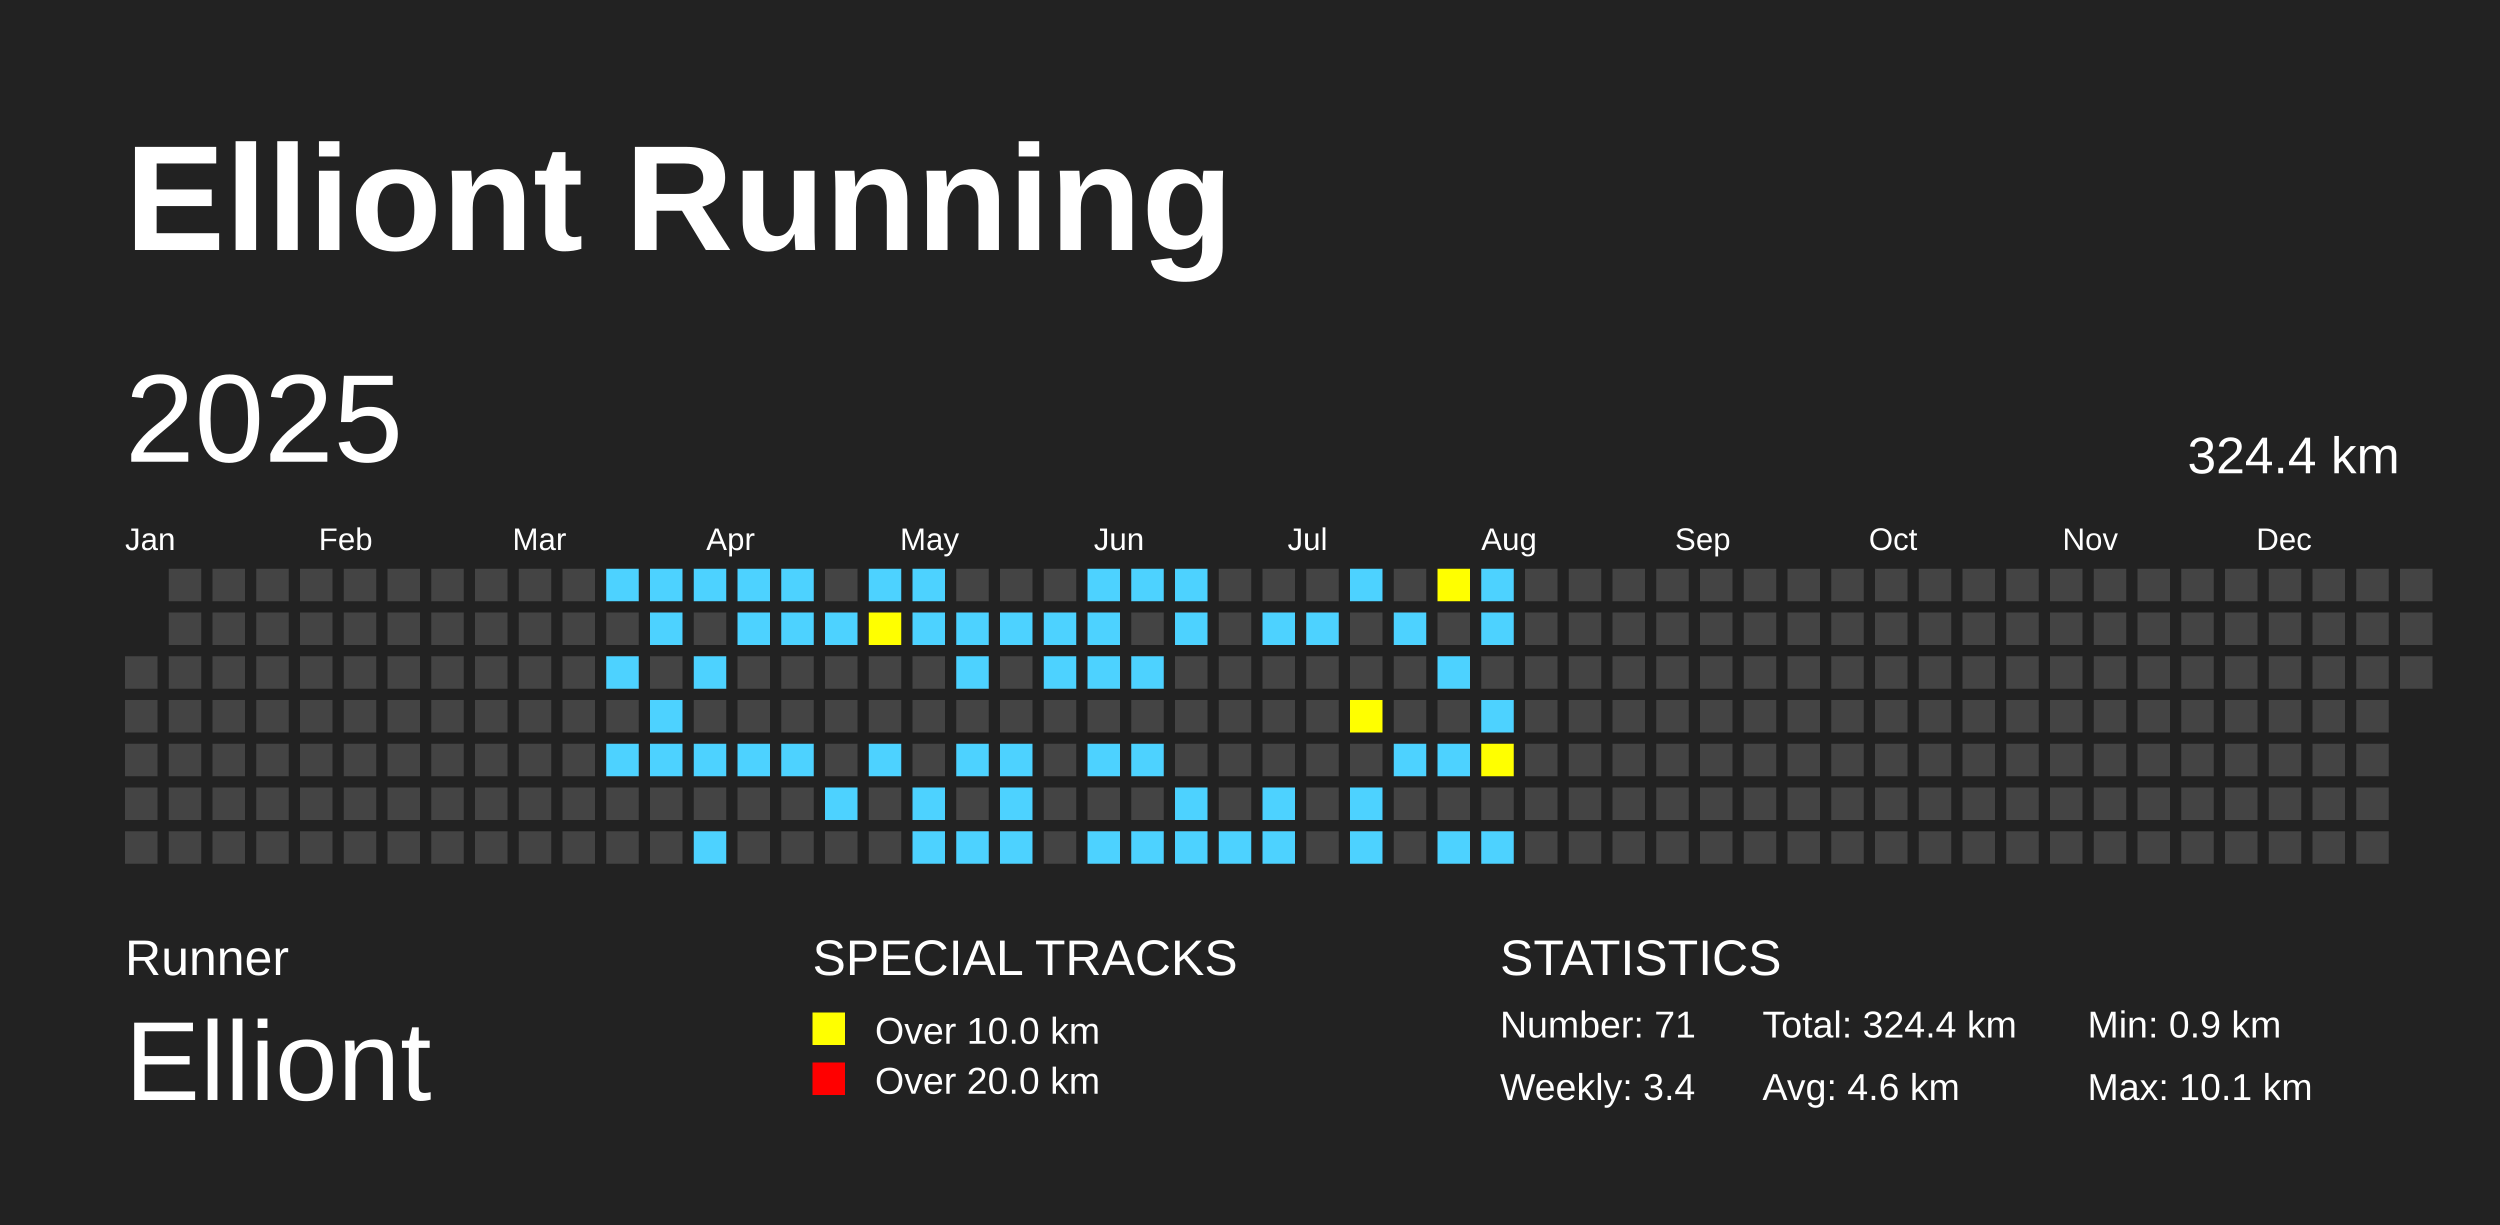
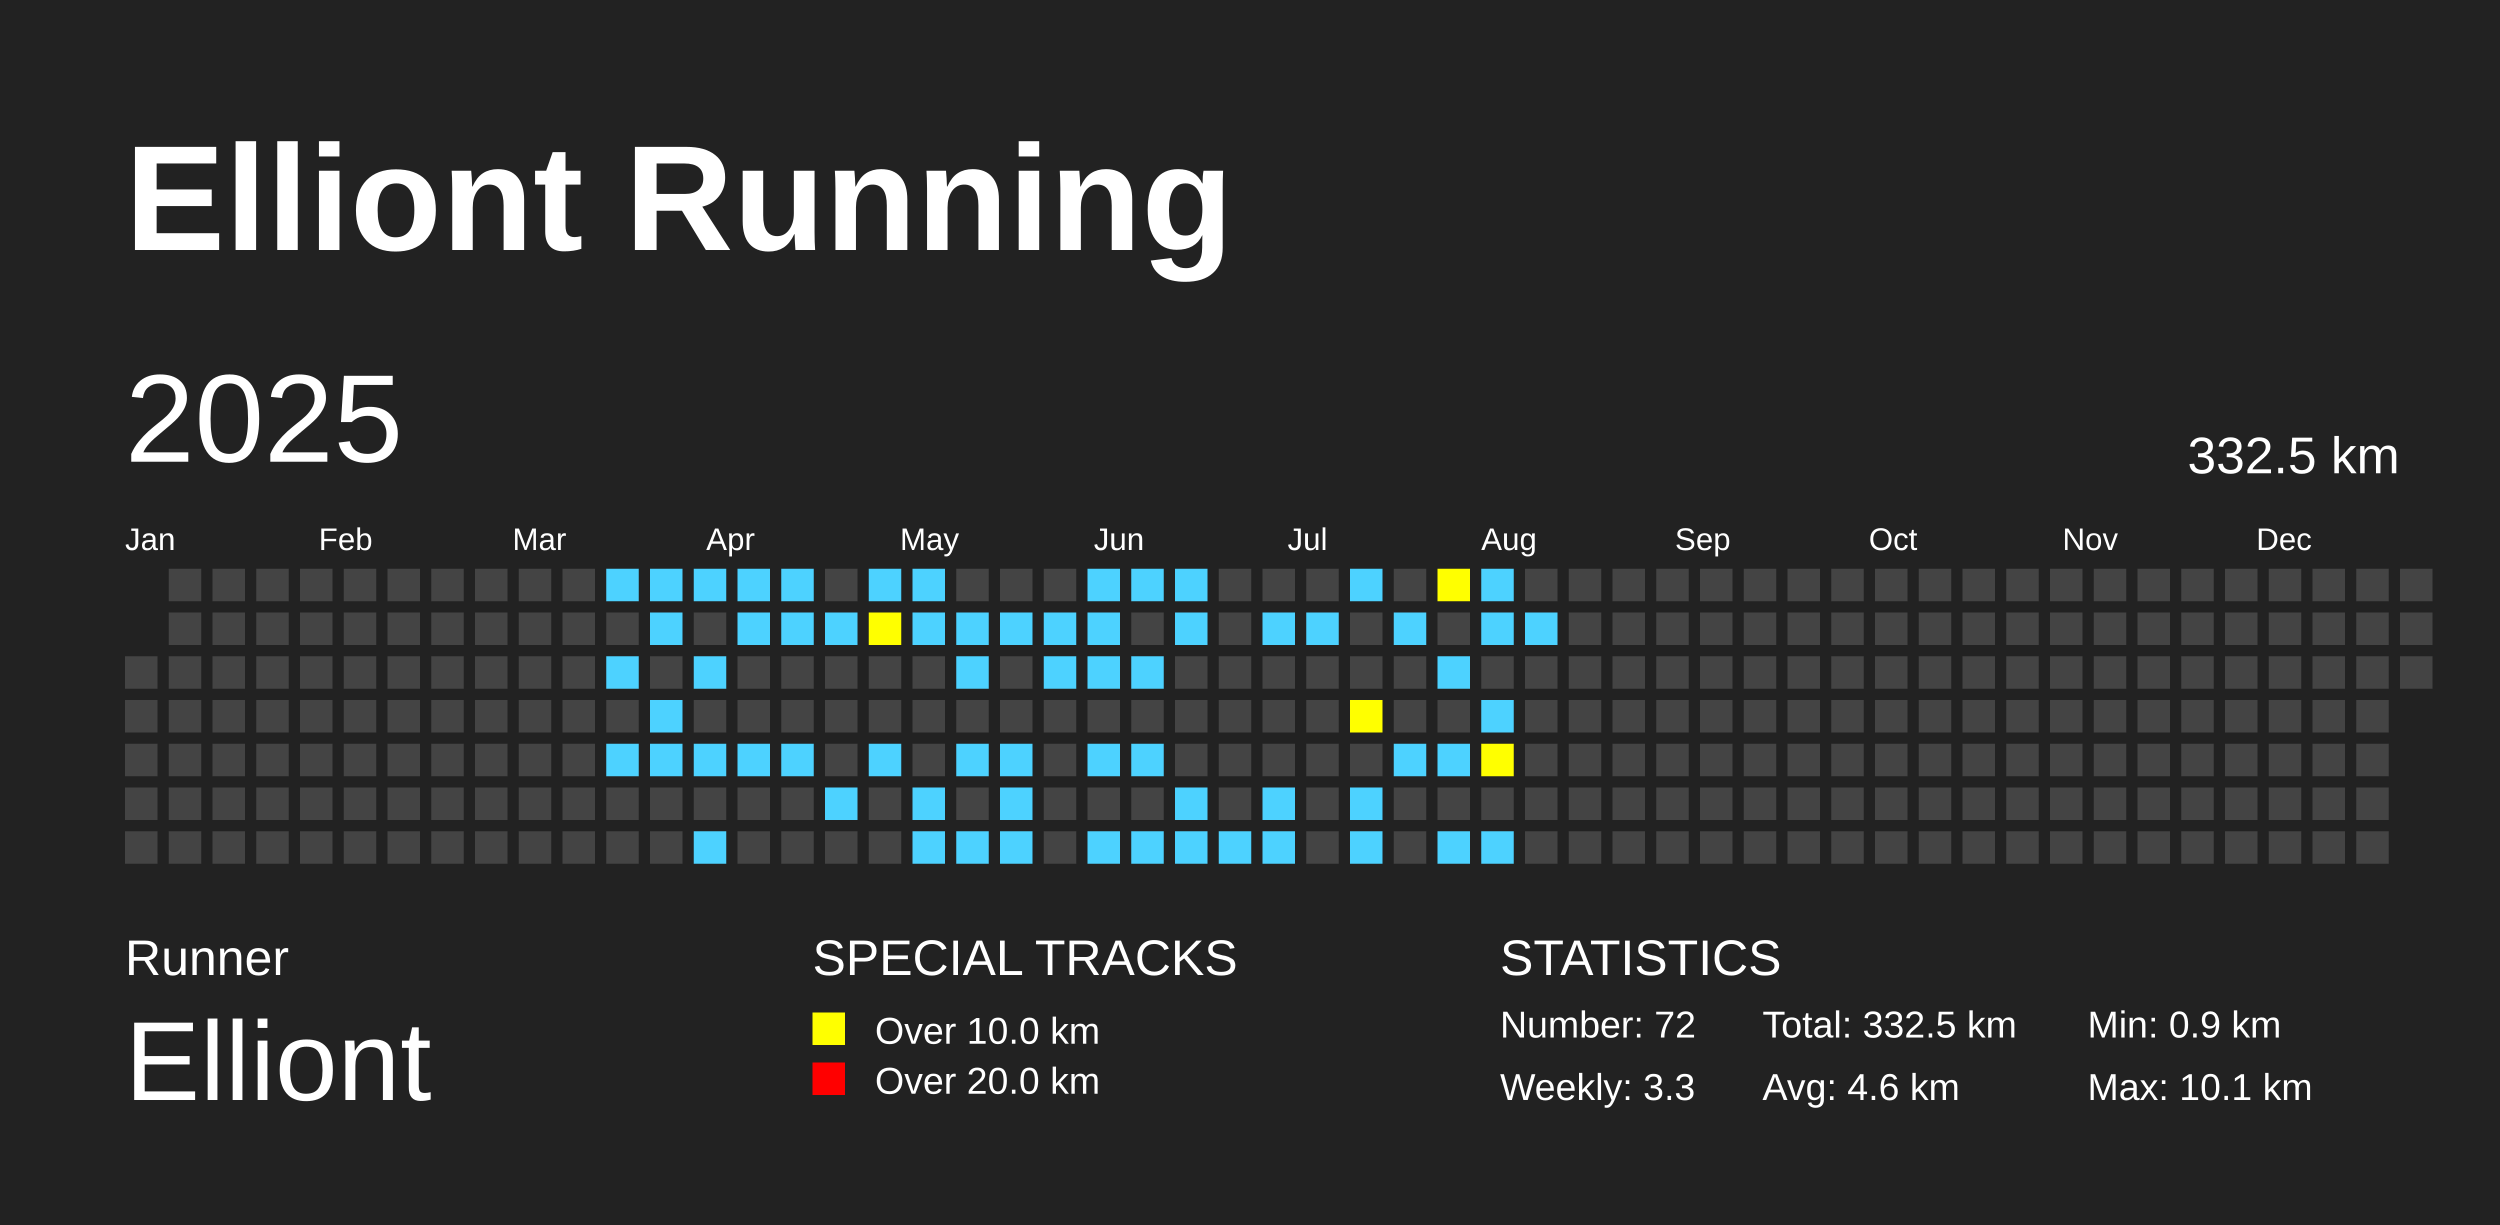
<svg xmlns="http://www.w3.org/2000/svg" baseProfile="full" height="98mm" version="1.1" viewBox="0,0,200,98" width="200mm">
  <defs />
  <rect fill="#222222" height="98" width="200" x="0" y="0" />
  <text fill="#FFFFFF" style="font-size:12px; font-family:Arial; font-weight:bold;" x="10" y="20">Elliont Running</text>
  <text fill="#FFFFFF" style="font-size:4px; font-family:Arial" x="10" y="78">Runner</text>
  <text fill="#FFFFFF" style="font-size:9px; font-family:Arial" x="10" y="88">Elliont</text>
  <text fill="#FFFFFF" style="font-size:4px; font-family:Arial" x="65" y="78">SPECIAL TRACKS</text>
  <rect fill="yellow" height="2.6" width="2.6" x="65" y="81" />
  <text fill="#FFFFFF" style="font-size:3px; font-family:Arial" x="70" y="83.5">Over 10.0 km</text>
  <rect fill="red" height="2.6" width="2.6" x="65" y="85" />
  <text fill="#FFFFFF" style="font-size:3px; font-family:Arial" x="70" y="87.5">Over 20.0 km</text>
  <text fill="#FFFFFF" style="font-size:4px; font-family:Arial" x="120" y="78">STATISTICS</text>
-   <text fill="#FFFFFF" style="font-size:3px; font-family:Arial" x="120" y="83">Number: 71</text>
-   <text fill="#FFFFFF" style="font-size:3px; font-family:Arial" x="120" y="88">Weekly: 3.4</text>
-   <text fill="#FFFFFF" style="font-size:3px; font-family:Arial" x="141" y="83">Total: 324.4 km</text>
+   <text fill="#FFFFFF" style="font-size:3px; font-family:Arial" x="120" y="83">Number: 72</text>
+   <text fill="#FFFFFF" style="font-size:3px; font-family:Arial" x="120" y="88">Weekly: 3.3</text>
+   <text fill="#FFFFFF" style="font-size:3px; font-family:Arial" x="141" y="83">Total: 332.5 km</text>
  <text fill="#FFFFFF" style="font-size:3px; font-family:Arial" x="141" y="88">Avg: 4.6 km</text>
  <text fill="#FFFFFF" style="font-size:3px; font-family:Arial" x="167" y="83">Min: 0.9 km</text>
  <text fill="#FFFFFF" style="font-size:3px; font-family:Arial" x="167" y="88">Max: 10.1 km</text>
  <text dominant-baseline="hanging" fill="#FFFFFF" style="font-size:10.0px; font-family:Arial;" x="10" y="30">2025</text>
-   <text dominant-baseline="hanging" fill="#FFFFFF" style="font-size:4.125px; font-family:Arial;" x="175" y="35">324.4 km</text>
+   <text dominant-baseline="hanging" fill="#FFFFFF" style="font-size:4.125px; font-family:Arial;" x="175" y="35">332.5 km</text>
  <text fill="#FFFFFF" style="font-size:2.5px; font-family:Arial" x="10.0" y="44">Jan</text>
  <text fill="#FFFFFF" style="font-size:2.5px; font-family:Arial" x="25.5" y="44">Feb</text>
  <text fill="#FFFFFF" style="font-size:2.5px; font-family:Arial" x="41.0" y="44">Mar</text>
  <text fill="#FFFFFF" style="font-size:2.5px; font-family:Arial" x="56.5" y="44">Apr</text>
  <text fill="#FFFFFF" style="font-size:2.5px; font-family:Arial" x="72.0" y="44">May</text>
  <text fill="#FFFFFF" style="font-size:2.5px; font-family:Arial" x="87.5" y="44">Jun</text>
  <text fill="#FFFFFF" style="font-size:2.5px; font-family:Arial" x="103.0" y="44">Jul</text>
  <text fill="#FFFFFF" style="font-size:2.5px; font-family:Arial" x="118.5" y="44">Aug</text>
  <text fill="#FFFFFF" style="font-size:2.5px; font-family:Arial" x="134.0" y="44">Sep</text>
  <text fill="#FFFFFF" style="font-size:2.5px; font-family:Arial" x="149.5" y="44">Oct</text>
  <text fill="#FFFFFF" style="font-size:2.5px; font-family:Arial" x="165.0" y="44">Nov</text>
  <text fill="#FFFFFF" style="font-size:2.5px; font-family:Arial" x="180.5" y="44">Dec</text>
  <rect fill="#444444" height="2.6" width="2.6" x="10.0" y="52.5" />
  <rect fill="#444444" height="2.6" width="2.6" x="10.0" y="56.0" />
  <rect fill="#444444" height="2.6" width="2.6" x="10.0" y="59.5" />
  <rect fill="#444444" height="2.6" width="2.6" x="10.0" y="63.0" />
  <rect fill="#444444" height="2.6" width="2.6" x="10.0" y="66.5" />
  <rect fill="#444444" height="2.6" width="2.6" x="13.5" y="45.5" />
  <rect fill="#444444" height="2.6" width="2.6" x="13.5" y="49.0" />
  <rect fill="#444444" height="2.6" width="2.6" x="13.5" y="52.5" />
  <rect fill="#444444" height="2.6" width="2.6" x="13.5" y="56.0" />
  <rect fill="#444444" height="2.6" width="2.6" x="13.5" y="59.5" />
  <rect fill="#444444" height="2.6" width="2.6" x="13.5" y="63.0" />
  <rect fill="#444444" height="2.6" width="2.6" x="13.5" y="66.5" />
  <rect fill="#444444" height="2.6" width="2.6" x="17.0" y="45.5" />
  <rect fill="#444444" height="2.6" width="2.6" x="17.0" y="49.0" />
  <rect fill="#444444" height="2.6" width="2.6" x="17.0" y="52.5" />
  <rect fill="#444444" height="2.6" width="2.6" x="17.0" y="56.0" />
  <rect fill="#444444" height="2.6" width="2.6" x="17.0" y="59.5" />
  <rect fill="#444444" height="2.6" width="2.6" x="17.0" y="63.0" />
  <rect fill="#444444" height="2.6" width="2.6" x="17.0" y="66.5" />
  <rect fill="#444444" height="2.6" width="2.6" x="20.5" y="45.5" />
  <rect fill="#444444" height="2.6" width="2.6" x="20.5" y="49.0" />
  <rect fill="#444444" height="2.6" width="2.6" x="20.5" y="52.5" />
  <rect fill="#444444" height="2.6" width="2.6" x="20.5" y="56.0" />
  <rect fill="#444444" height="2.6" width="2.6" x="20.5" y="59.5" />
  <rect fill="#444444" height="2.6" width="2.6" x="20.5" y="63.0" />
  <rect fill="#444444" height="2.6" width="2.6" x="20.5" y="66.5" />
  <rect fill="#444444" height="2.6" width="2.6" x="24.0" y="45.5" />
  <rect fill="#444444" height="2.6" width="2.6" x="24.0" y="49.0" />
  <rect fill="#444444" height="2.6" width="2.6" x="24.0" y="52.5" />
  <rect fill="#444444" height="2.6" width="2.6" x="24.0" y="56.0" />
  <rect fill="#444444" height="2.6" width="2.6" x="24.0" y="59.5" />
  <rect fill="#444444" height="2.6" width="2.6" x="24.0" y="63.0" />
  <rect fill="#444444" height="2.6" width="2.6" x="24.0" y="66.5" />
  <rect fill="#444444" height="2.6" width="2.6" x="27.5" y="45.5" />
  <rect fill="#444444" height="2.6" width="2.6" x="27.5" y="49.0" />
  <rect fill="#444444" height="2.6" width="2.6" x="27.5" y="52.5" />
  <rect fill="#444444" height="2.6" width="2.6" x="27.5" y="56.0" />
  <rect fill="#444444" height="2.6" width="2.6" x="27.5" y="59.5" />
  <rect fill="#444444" height="2.6" width="2.6" x="27.5" y="63.0" />
  <rect fill="#444444" height="2.6" width="2.6" x="27.5" y="66.5" />
  <rect fill="#444444" height="2.6" width="2.6" x="31.0" y="45.5" />
  <rect fill="#444444" height="2.6" width="2.6" x="31.0" y="49.0" />
  <rect fill="#444444" height="2.6" width="2.6" x="31.0" y="52.5" />
  <rect fill="#444444" height="2.6" width="2.6" x="31.0" y="56.0" />
  <rect fill="#444444" height="2.6" width="2.6" x="31.0" y="59.5" />
  <rect fill="#444444" height="2.6" width="2.6" x="31.0" y="63.0" />
  <rect fill="#444444" height="2.6" width="2.6" x="31.0" y="66.5" />
  <rect fill="#444444" height="2.6" width="2.6" x="34.5" y="45.5" />
  <rect fill="#444444" height="2.6" width="2.6" x="34.5" y="49.0" />
  <rect fill="#444444" height="2.6" width="2.6" x="34.5" y="52.5" />
  <rect fill="#444444" height="2.6" width="2.6" x="34.5" y="56.0" />
  <rect fill="#444444" height="2.6" width="2.6" x="34.5" y="59.5" />
  <rect fill="#444444" height="2.6" width="2.6" x="34.5" y="63.0" />
  <rect fill="#444444" height="2.6" width="2.6" x="34.5" y="66.5" />
  <rect fill="#444444" height="2.6" width="2.6" x="38.0" y="45.5" />
  <rect fill="#444444" height="2.6" width="2.6" x="38.0" y="49.0" />
  <rect fill="#444444" height="2.6" width="2.6" x="38.0" y="52.5" />
  <rect fill="#444444" height="2.6" width="2.6" x="38.0" y="56.0" />
  <rect fill="#444444" height="2.6" width="2.6" x="38.0" y="59.5" />
  <rect fill="#444444" height="2.6" width="2.6" x="38.0" y="63.0" />
  <rect fill="#444444" height="2.6" width="2.6" x="38.0" y="66.5" />
  <rect fill="#444444" height="2.6" width="2.6" x="41.5" y="45.5" />
  <rect fill="#444444" height="2.6" width="2.6" x="41.5" y="49.0" />
  <rect fill="#444444" height="2.6" width="2.6" x="41.5" y="52.5" />
  <rect fill="#444444" height="2.6" width="2.6" x="41.5" y="56.0" />
  <rect fill="#444444" height="2.6" width="2.6" x="41.5" y="59.5" />
  <rect fill="#444444" height="2.6" width="2.6" x="41.5" y="63.0" />
  <rect fill="#444444" height="2.6" width="2.6" x="41.5" y="66.5" />
  <rect fill="#444444" height="2.6" width="2.6" x="45.0" y="45.5" />
  <rect fill="#444444" height="2.6" width="2.6" x="45.0" y="49.0" />
  <rect fill="#444444" height="2.6" width="2.6" x="45.0" y="52.5" />
  <rect fill="#444444" height="2.6" width="2.6" x="45.0" y="56.0" />
  <rect fill="#444444" height="2.6" width="2.6" x="45.0" y="59.5" />
  <rect fill="#444444" height="2.6" width="2.6" x="45.0" y="63.0" />
  <rect fill="#444444" height="2.6" width="2.6" x="45.0" y="66.5" />
  <rect fill="#4DD2FF" height="2.6" width="2.6" x="48.5" y="45.5" />
  <rect fill="#444444" height="2.6" width="2.6" x="48.5" y="49.0" />
  <rect fill="#4DD2FF" height="2.6" width="2.6" x="48.5" y="52.5" />
  <rect fill="#444444" height="2.6" width="2.6" x="48.5" y="56.0" />
  <rect fill="#4DD2FF" height="2.6" width="2.6" x="48.5" y="59.5" />
  <rect fill="#444444" height="2.6" width="2.6" x="48.5" y="63.0" />
  <rect fill="#444444" height="2.6" width="2.6" x="48.5" y="66.5" />
  <rect fill="#4DD2FF" height="2.6" width="2.6" x="52.0" y="45.5" />
  <rect fill="#4DD2FF" height="2.6" width="2.6" x="52.0" y="49.0" />
  <rect fill="#444444" height="2.6" width="2.6" x="52.0" y="52.5" />
  <rect fill="#4DD2FF" height="2.6" width="2.6" x="52.0" y="56.0" />
  <rect fill="#4DD2FF" height="2.6" width="2.6" x="52.0" y="59.5" />
  <rect fill="#444444" height="2.6" width="2.6" x="52.0" y="63.0" />
  <rect fill="#444444" height="2.6" width="2.6" x="52.0" y="66.5" />
  <rect fill="#4DD2FF" height="2.6" width="2.6" x="55.5" y="45.5" />
  <rect fill="#444444" height="2.6" width="2.6" x="55.5" y="49.0" />
  <rect fill="#4DD2FF" height="2.6" width="2.6" x="55.5" y="52.5" />
  <rect fill="#444444" height="2.6" width="2.6" x="55.5" y="56.0" />
  <rect fill="#4DD2FF" height="2.6" width="2.6" x="55.5" y="59.5" />
  <rect fill="#444444" height="2.6" width="2.6" x="55.5" y="63.0" />
  <rect fill="#4DD2FF" height="2.6" width="2.6" x="55.5" y="66.5" />
  <rect fill="#4DD2FF" height="2.6" width="2.6" x="59.0" y="45.5" />
  <rect fill="#4DD2FF" height="2.6" width="2.6" x="59.0" y="49.0" />
  <rect fill="#444444" height="2.6" width="2.6" x="59.0" y="52.5" />
  <rect fill="#444444" height="2.6" width="2.6" x="59.0" y="56.0" />
  <rect fill="#4DD2FF" height="2.6" width="2.6" x="59.0" y="59.5" />
  <rect fill="#444444" height="2.6" width="2.6" x="59.0" y="63.0" />
  <rect fill="#444444" height="2.6" width="2.6" x="59.0" y="66.5" />
  <rect fill="#4DD2FF" height="2.6" width="2.6" x="62.5" y="45.5" />
  <rect fill="#4DD2FF" height="2.6" width="2.6" x="62.5" y="49.0" />
  <rect fill="#444444" height="2.6" width="2.6" x="62.5" y="52.5" />
  <rect fill="#444444" height="2.6" width="2.6" x="62.5" y="56.0" />
  <rect fill="#4DD2FF" height="2.6" width="2.6" x="62.5" y="59.5" />
  <rect fill="#444444" height="2.6" width="2.6" x="62.5" y="63.0" />
  <rect fill="#444444" height="2.6" width="2.6" x="62.5" y="66.5" />
  <rect fill="#444444" height="2.6" width="2.6" x="66.0" y="45.5" />
  <rect fill="#4DD2FF" height="2.6" width="2.6" x="66.0" y="49.0" />
  <rect fill="#444444" height="2.6" width="2.6" x="66.0" y="52.5" />
  <rect fill="#444444" height="2.6" width="2.6" x="66.0" y="56.0" />
  <rect fill="#444444" height="2.6" width="2.6" x="66.0" y="59.5" />
  <rect fill="#4DD2FF" height="2.6" width="2.6" x="66.0" y="63.0" />
  <rect fill="#444444" height="2.6" width="2.6" x="66.0" y="66.5" />
  <rect fill="#4DD2FF" height="2.6" width="2.6" x="69.5" y="45.5" />
  <rect fill="yellow" height="2.6" width="2.6" x="69.5" y="49.0" />
  <rect fill="#444444" height="2.6" width="2.6" x="69.5" y="52.5" />
  <rect fill="#444444" height="2.6" width="2.6" x="69.5" y="56.0" />
  <rect fill="#4DD2FF" height="2.6" width="2.6" x="69.5" y="59.5" />
  <rect fill="#444444" height="2.6" width="2.6" x="69.5" y="63.0" />
  <rect fill="#444444" height="2.6" width="2.6" x="69.5" y="66.5" />
  <rect fill="#4DD2FF" height="2.6" width="2.6" x="73.0" y="45.5" />
  <rect fill="#4DD2FF" height="2.6" width="2.6" x="73.0" y="49.0" />
  <rect fill="#444444" height="2.6" width="2.6" x="73.0" y="52.5" />
  <rect fill="#444444" height="2.6" width="2.6" x="73.0" y="56.0" />
  <rect fill="#444444" height="2.6" width="2.6" x="73.0" y="59.5" />
  <rect fill="#4DD2FF" height="2.6" width="2.6" x="73.0" y="63.0" />
  <rect fill="#4DD2FF" height="2.6" width="2.6" x="73.0" y="66.5" />
  <rect fill="#444444" height="2.6" width="2.6" x="76.5" y="45.5" />
  <rect fill="#4DD2FF" height="2.6" width="2.6" x="76.5" y="49.0" />
  <rect fill="#4DD2FF" height="2.6" width="2.6" x="76.5" y="52.5" />
  <rect fill="#444444" height="2.6" width="2.6" x="76.5" y="56.0" />
  <rect fill="#4DD2FF" height="2.6" width="2.6" x="76.5" y="59.5" />
  <rect fill="#444444" height="2.6" width="2.6" x="76.5" y="63.0" />
  <rect fill="#4DD2FF" height="2.6" width="2.6" x="76.5" y="66.5" />
  <rect fill="#444444" height="2.6" width="2.6" x="80.0" y="45.5" />
  <rect fill="#4DD2FF" height="2.6" width="2.6" x="80.0" y="49.0" />
  <rect fill="#444444" height="2.6" width="2.6" x="80.0" y="52.5" />
  <rect fill="#444444" height="2.6" width="2.6" x="80.0" y="56.0" />
  <rect fill="#4DD2FF" height="2.6" width="2.6" x="80.0" y="59.5" />
  <rect fill="#4DD2FF" height="2.6" width="2.6" x="80.0" y="63.0" />
  <rect fill="#4DD2FF" height="2.6" width="2.6" x="80.0" y="66.5" />
  <rect fill="#444444" height="2.6" width="2.6" x="83.5" y="45.5" />
  <rect fill="#4DD2FF" height="2.6" width="2.6" x="83.5" y="49.0" />
  <rect fill="#4DD2FF" height="2.6" width="2.6" x="83.5" y="52.5" />
  <rect fill="#444444" height="2.6" width="2.6" x="83.5" y="56.0" />
  <rect fill="#444444" height="2.6" width="2.6" x="83.5" y="59.5" />
  <rect fill="#444444" height="2.6" width="2.6" x="83.5" y="63.0" />
  <rect fill="#444444" height="2.6" width="2.6" x="83.5" y="66.5" />
  <rect fill="#4DD2FF" height="2.6" width="2.6" x="87.0" y="45.5" />
  <rect fill="#4DD2FF" height="2.6" width="2.6" x="87.0" y="49.0" />
  <rect fill="#4DD2FF" height="2.6" width="2.6" x="87.0" y="52.5" />
  <rect fill="#444444" height="2.6" width="2.6" x="87.0" y="56.0" />
  <rect fill="#4DD2FF" height="2.6" width="2.6" x="87.0" y="59.5" />
  <rect fill="#444444" height="2.6" width="2.6" x="87.0" y="63.0" />
  <rect fill="#4DD2FF" height="2.6" width="2.6" x="87.0" y="66.5" />
  <rect fill="#4DD2FF" height="2.6" width="2.6" x="90.5" y="45.5" />
  <rect fill="#444444" height="2.6" width="2.6" x="90.5" y="49.0" />
  <rect fill="#4DD2FF" height="2.6" width="2.6" x="90.5" y="52.5" />
  <rect fill="#444444" height="2.6" width="2.6" x="90.5" y="56.0" />
  <rect fill="#4DD2FF" height="2.6" width="2.6" x="90.5" y="59.5" />
  <rect fill="#444444" height="2.6" width="2.6" x="90.5" y="63.0" />
  <rect fill="#4DD2FF" height="2.6" width="2.6" x="90.5" y="66.5" />
  <rect fill="#4DD2FF" height="2.6" width="2.6" x="94.0" y="45.5" />
  <rect fill="#4DD2FF" height="2.6" width="2.6" x="94.0" y="49.0" />
  <rect fill="#444444" height="2.6" width="2.6" x="94.0" y="52.5" />
  <rect fill="#444444" height="2.6" width="2.6" x="94.0" y="56.0" />
  <rect fill="#444444" height="2.6" width="2.6" x="94.0" y="59.5" />
  <rect fill="#4DD2FF" height="2.6" width="2.6" x="94.0" y="63.0" />
  <rect fill="#4DD2FF" height="2.6" width="2.6" x="94.0" y="66.5" />
  <rect fill="#444444" height="2.6" width="2.6" x="97.5" y="45.5" />
  <rect fill="#444444" height="2.6" width="2.6" x="97.5" y="49.0" />
  <rect fill="#444444" height="2.6" width="2.6" x="97.5" y="52.5" />
  <rect fill="#444444" height="2.6" width="2.6" x="97.5" y="56.0" />
  <rect fill="#444444" height="2.6" width="2.6" x="97.5" y="59.5" />
  <rect fill="#444444" height="2.6" width="2.6" x="97.5" y="63.0" />
  <rect fill="#4DD2FF" height="2.6" width="2.6" x="97.5" y="66.5" />
  <rect fill="#444444" height="2.6" width="2.6" x="101.0" y="45.5" />
  <rect fill="#4DD2FF" height="2.6" width="2.6" x="101.0" y="49.0" />
  <rect fill="#444444" height="2.6" width="2.6" x="101.0" y="52.5" />
  <rect fill="#444444" height="2.6" width="2.6" x="101.0" y="56.0" />
  <rect fill="#444444" height="2.6" width="2.6" x="101.0" y="59.5" />
  <rect fill="#4DD2FF" height="2.6" width="2.6" x="101.0" y="63.0" />
  <rect fill="#4DD2FF" height="2.6" width="2.6" x="101.0" y="66.5" />
  <rect fill="#444444" height="2.6" width="2.6" x="104.5" y="45.5" />
  <rect fill="#4DD2FF" height="2.6" width="2.6" x="104.5" y="49.0" />
  <rect fill="#444444" height="2.6" width="2.6" x="104.5" y="52.5" />
  <rect fill="#444444" height="2.6" width="2.6" x="104.5" y="56.0" />
  <rect fill="#444444" height="2.6" width="2.6" x="104.5" y="59.5" />
  <rect fill="#444444" height="2.6" width="2.6" x="104.5" y="63.0" />
  <rect fill="#444444" height="2.6" width="2.6" x="104.5" y="66.5" />
  <rect fill="#4DD2FF" height="2.6" width="2.6" x="108.0" y="45.5" />
  <rect fill="#444444" height="2.6" width="2.6" x="108.0" y="49.0" />
  <rect fill="#444444" height="2.6" width="2.6" x="108.0" y="52.5" />
  <rect fill="yellow" height="2.6" width="2.6" x="108.0" y="56.0" />
  <rect fill="#444444" height="2.6" width="2.6" x="108.0" y="59.5" />
  <rect fill="#4DD2FF" height="2.6" width="2.6" x="108.0" y="63.0" />
  <rect fill="#4DD2FF" height="2.6" width="2.6" x="108.0" y="66.5" />
  <rect fill="#444444" height="2.6" width="2.6" x="111.5" y="45.5" />
  <rect fill="#4DD2FF" height="2.6" width="2.6" x="111.5" y="49.0" />
  <rect fill="#444444" height="2.6" width="2.6" x="111.5" y="52.5" />
  <rect fill="#444444" height="2.6" width="2.6" x="111.5" y="56.0" />
  <rect fill="#4DD2FF" height="2.6" width="2.6" x="111.5" y="59.5" />
  <rect fill="#444444" height="2.6" width="2.6" x="111.5" y="63.0" />
  <rect fill="#444444" height="2.6" width="2.6" x="111.5" y="66.5" />
  <rect fill="yellow" height="2.6" width="2.6" x="115.0" y="45.5" />
  <rect fill="#444444" height="2.6" width="2.6" x="115.0" y="49.0" />
  <rect fill="#4DD2FF" height="2.6" width="2.6" x="115.0" y="52.5" />
  <rect fill="#444444" height="2.6" width="2.6" x="115.0" y="56.0" />
  <rect fill="#4DD2FF" height="2.6" width="2.6" x="115.0" y="59.5" />
  <rect fill="#444444" height="2.6" width="2.6" x="115.0" y="63.0" />
  <rect fill="#4DD2FF" height="2.6" width="2.6" x="115.0" y="66.5" />
  <rect fill="#4DD2FF" height="2.6" width="2.6" x="118.5" y="45.5" />
  <rect fill="#4DD2FF" height="2.6" width="2.6" x="118.5" y="49.0" />
  <rect fill="#444444" height="2.6" width="2.6" x="118.5" y="52.5" />
  <rect fill="#4DD2FF" height="2.6" width="2.6" x="118.5" y="56.0" />
  <rect fill="yellow" height="2.6" width="2.6" x="118.5" y="59.5" />
  <rect fill="#444444" height="2.6" width="2.6" x="118.5" y="63.0" />
  <rect fill="#4DD2FF" height="2.6" width="2.6" x="118.5" y="66.5" />
  <rect fill="#444444" height="2.6" width="2.6" x="122.0" y="45.5" />
-   <rect fill="#444444" height="2.6" width="2.6" x="122.0" y="49.0" />
+   <rect fill="#4DD2FF" height="2.6" width="2.6" x="122.0" y="49.0" />
  <rect fill="#444444" height="2.6" width="2.6" x="122.0" y="52.5" />
  <rect fill="#444444" height="2.6" width="2.6" x="122.0" y="56.0" />
  <rect fill="#444444" height="2.6" width="2.6" x="122.0" y="59.5" />
  <rect fill="#444444" height="2.6" width="2.6" x="122.0" y="63.0" />
  <rect fill="#444444" height="2.6" width="2.6" x="122.0" y="66.5" />
  <rect fill="#444444" height="2.6" width="2.6" x="125.5" y="45.5" />
  <rect fill="#444444" height="2.6" width="2.6" x="125.5" y="49.0" />
  <rect fill="#444444" height="2.6" width="2.6" x="125.5" y="52.5" />
  <rect fill="#444444" height="2.6" width="2.6" x="125.5" y="56.0" />
  <rect fill="#444444" height="2.6" width="2.6" x="125.5" y="59.5" />
  <rect fill="#444444" height="2.6" width="2.6" x="125.5" y="63.0" />
  <rect fill="#444444" height="2.6" width="2.6" x="125.5" y="66.5" />
  <rect fill="#444444" height="2.6" width="2.6" x="129.0" y="45.5" />
  <rect fill="#444444" height="2.6" width="2.6" x="129.0" y="49.0" />
  <rect fill="#444444" height="2.6" width="2.6" x="129.0" y="52.5" />
  <rect fill="#444444" height="2.6" width="2.6" x="129.0" y="56.0" />
  <rect fill="#444444" height="2.6" width="2.6" x="129.0" y="59.5" />
  <rect fill="#444444" height="2.6" width="2.6" x="129.0" y="63.0" />
  <rect fill="#444444" height="2.6" width="2.6" x="129.0" y="66.5" />
  <rect fill="#444444" height="2.6" width="2.6" x="132.5" y="45.5" />
  <rect fill="#444444" height="2.6" width="2.6" x="132.5" y="49.0" />
  <rect fill="#444444" height="2.6" width="2.6" x="132.5" y="52.5" />
  <rect fill="#444444" height="2.6" width="2.6" x="132.5" y="56.0" />
  <rect fill="#444444" height="2.6" width="2.6" x="132.5" y="59.5" />
  <rect fill="#444444" height="2.6" width="2.6" x="132.5" y="63.0" />
  <rect fill="#444444" height="2.6" width="2.6" x="132.5" y="66.5" />
  <rect fill="#444444" height="2.6" width="2.6" x="136.0" y="45.5" />
  <rect fill="#444444" height="2.6" width="2.6" x="136.0" y="49.0" />
  <rect fill="#444444" height="2.6" width="2.6" x="136.0" y="52.5" />
  <rect fill="#444444" height="2.6" width="2.6" x="136.0" y="56.0" />
  <rect fill="#444444" height="2.6" width="2.6" x="136.0" y="59.5" />
  <rect fill="#444444" height="2.6" width="2.6" x="136.0" y="63.0" />
  <rect fill="#444444" height="2.6" width="2.6" x="136.0" y="66.5" />
  <rect fill="#444444" height="2.6" width="2.6" x="139.5" y="45.5" />
  <rect fill="#444444" height="2.6" width="2.6" x="139.5" y="49.0" />
  <rect fill="#444444" height="2.6" width="2.6" x="139.5" y="52.5" />
  <rect fill="#444444" height="2.6" width="2.6" x="139.5" y="56.0" />
  <rect fill="#444444" height="2.6" width="2.6" x="139.5" y="59.5" />
  <rect fill="#444444" height="2.6" width="2.6" x="139.5" y="63.0" />
  <rect fill="#444444" height="2.6" width="2.6" x="139.5" y="66.5" />
  <rect fill="#444444" height="2.6" width="2.6" x="143.0" y="45.5" />
  <rect fill="#444444" height="2.6" width="2.6" x="143.0" y="49.0" />
  <rect fill="#444444" height="2.6" width="2.6" x="143.0" y="52.5" />
  <rect fill="#444444" height="2.6" width="2.6" x="143.0" y="56.0" />
  <rect fill="#444444" height="2.6" width="2.6" x="143.0" y="59.5" />
  <rect fill="#444444" height="2.6" width="2.6" x="143.0" y="63.0" />
  <rect fill="#444444" height="2.6" width="2.6" x="143.0" y="66.5" />
  <rect fill="#444444" height="2.6" width="2.6" x="146.5" y="45.5" />
  <rect fill="#444444" height="2.6" width="2.6" x="146.5" y="49.0" />
  <rect fill="#444444" height="2.6" width="2.6" x="146.5" y="52.5" />
  <rect fill="#444444" height="2.6" width="2.6" x="146.5" y="56.0" />
  <rect fill="#444444" height="2.6" width="2.6" x="146.5" y="59.5" />
  <rect fill="#444444" height="2.6" width="2.6" x="146.5" y="63.0" />
  <rect fill="#444444" height="2.6" width="2.6" x="146.5" y="66.5" />
  <rect fill="#444444" height="2.6" width="2.6" x="150.0" y="45.5" />
  <rect fill="#444444" height="2.6" width="2.6" x="150.0" y="49.0" />
  <rect fill="#444444" height="2.6" width="2.6" x="150.0" y="52.5" />
  <rect fill="#444444" height="2.6" width="2.6" x="150.0" y="56.0" />
  <rect fill="#444444" height="2.6" width="2.6" x="150.0" y="59.5" />
  <rect fill="#444444" height="2.6" width="2.6" x="150.0" y="63.0" />
  <rect fill="#444444" height="2.6" width="2.6" x="150.0" y="66.5" />
  <rect fill="#444444" height="2.6" width="2.6" x="153.5" y="45.5" />
  <rect fill="#444444" height="2.6" width="2.6" x="153.5" y="49.0" />
  <rect fill="#444444" height="2.6" width="2.6" x="153.5" y="52.5" />
  <rect fill="#444444" height="2.6" width="2.6" x="153.5" y="56.0" />
  <rect fill="#444444" height="2.6" width="2.6" x="153.5" y="59.5" />
  <rect fill="#444444" height="2.6" width="2.6" x="153.5" y="63.0" />
  <rect fill="#444444" height="2.6" width="2.6" x="153.5" y="66.5" />
  <rect fill="#444444" height="2.6" width="2.6" x="157.0" y="45.5" />
  <rect fill="#444444" height="2.6" width="2.6" x="157.0" y="49.0" />
  <rect fill="#444444" height="2.6" width="2.6" x="157.0" y="52.5" />
  <rect fill="#444444" height="2.6" width="2.6" x="157.0" y="56.0" />
  <rect fill="#444444" height="2.6" width="2.6" x="157.0" y="59.5" />
  <rect fill="#444444" height="2.6" width="2.6" x="157.0" y="63.0" />
  <rect fill="#444444" height="2.6" width="2.6" x="157.0" y="66.5" />
  <rect fill="#444444" height="2.6" width="2.6" x="160.5" y="45.5" />
  <rect fill="#444444" height="2.6" width="2.6" x="160.5" y="49.0" />
  <rect fill="#444444" height="2.6" width="2.6" x="160.5" y="52.5" />
  <rect fill="#444444" height="2.6" width="2.6" x="160.5" y="56.0" />
  <rect fill="#444444" height="2.6" width="2.6" x="160.5" y="59.5" />
  <rect fill="#444444" height="2.6" width="2.6" x="160.5" y="63.0" />
  <rect fill="#444444" height="2.6" width="2.6" x="160.5" y="66.5" />
  <rect fill="#444444" height="2.6" width="2.6" x="164.0" y="45.5" />
  <rect fill="#444444" height="2.6" width="2.6" x="164.0" y="49.0" />
  <rect fill="#444444" height="2.6" width="2.6" x="164.0" y="52.5" />
  <rect fill="#444444" height="2.6" width="2.6" x="164.0" y="56.0" />
  <rect fill="#444444" height="2.6" width="2.6" x="164.0" y="59.5" />
  <rect fill="#444444" height="2.6" width="2.6" x="164.0" y="63.0" />
  <rect fill="#444444" height="2.6" width="2.6" x="164.0" y="66.5" />
  <rect fill="#444444" height="2.6" width="2.6" x="167.5" y="45.5" />
  <rect fill="#444444" height="2.6" width="2.6" x="167.5" y="49.0" />
  <rect fill="#444444" height="2.6" width="2.6" x="167.5" y="52.5" />
  <rect fill="#444444" height="2.6" width="2.6" x="167.5" y="56.0" />
  <rect fill="#444444" height="2.6" width="2.6" x="167.5" y="59.5" />
  <rect fill="#444444" height="2.6" width="2.6" x="167.5" y="63.0" />
  <rect fill="#444444" height="2.6" width="2.6" x="167.5" y="66.5" />
  <rect fill="#444444" height="2.6" width="2.6" x="171.0" y="45.5" />
  <rect fill="#444444" height="2.6" width="2.6" x="171.0" y="49.0" />
  <rect fill="#444444" height="2.6" width="2.6" x="171.0" y="52.5" />
  <rect fill="#444444" height="2.6" width="2.6" x="171.0" y="56.0" />
  <rect fill="#444444" height="2.6" width="2.6" x="171.0" y="59.5" />
  <rect fill="#444444" height="2.6" width="2.6" x="171.0" y="63.0" />
  <rect fill="#444444" height="2.6" width="2.6" x="171.0" y="66.5" />
  <rect fill="#444444" height="2.6" width="2.6" x="174.5" y="45.5" />
  <rect fill="#444444" height="2.6" width="2.6" x="174.5" y="49.0" />
  <rect fill="#444444" height="2.6" width="2.6" x="174.5" y="52.5" />
  <rect fill="#444444" height="2.6" width="2.6" x="174.5" y="56.0" />
  <rect fill="#444444" height="2.6" width="2.6" x="174.5" y="59.5" />
  <rect fill="#444444" height="2.6" width="2.6" x="174.5" y="63.0" />
  <rect fill="#444444" height="2.6" width="2.6" x="174.5" y="66.5" />
  <rect fill="#444444" height="2.6" width="2.6" x="178.0" y="45.5" />
  <rect fill="#444444" height="2.6" width="2.6" x="178.0" y="49.0" />
  <rect fill="#444444" height="2.6" width="2.6" x="178.0" y="52.5" />
  <rect fill="#444444" height="2.6" width="2.6" x="178.0" y="56.0" />
  <rect fill="#444444" height="2.6" width="2.6" x="178.0" y="59.5" />
  <rect fill="#444444" height="2.6" width="2.6" x="178.0" y="63.0" />
  <rect fill="#444444" height="2.6" width="2.6" x="178.0" y="66.5" />
  <rect fill="#444444" height="2.6" width="2.6" x="181.5" y="45.5" />
  <rect fill="#444444" height="2.6" width="2.6" x="181.5" y="49.0" />
  <rect fill="#444444" height="2.6" width="2.6" x="181.5" y="52.5" />
  <rect fill="#444444" height="2.6" width="2.6" x="181.5" y="56.0" />
  <rect fill="#444444" height="2.6" width="2.6" x="181.5" y="59.5" />
  <rect fill="#444444" height="2.6" width="2.6" x="181.5" y="63.0" />
  <rect fill="#444444" height="2.6" width="2.6" x="181.5" y="66.5" />
  <rect fill="#444444" height="2.6" width="2.6" x="185.0" y="45.5" />
  <rect fill="#444444" height="2.6" width="2.6" x="185.0" y="49.0" />
  <rect fill="#444444" height="2.6" width="2.6" x="185.0" y="52.5" />
  <rect fill="#444444" height="2.6" width="2.6" x="185.0" y="56.0" />
  <rect fill="#444444" height="2.6" width="2.6" x="185.0" y="59.5" />
  <rect fill="#444444" height="2.6" width="2.6" x="185.0" y="63.0" />
  <rect fill="#444444" height="2.6" width="2.6" x="185.0" y="66.5" />
  <rect fill="#444444" height="2.6" width="2.6" x="188.5" y="45.5" />
  <rect fill="#444444" height="2.6" width="2.6" x="188.5" y="49.0" />
  <rect fill="#444444" height="2.6" width="2.6" x="188.5" y="52.5" />
  <rect fill="#444444" height="2.6" width="2.6" x="188.5" y="56.0" />
  <rect fill="#444444" height="2.6" width="2.6" x="188.5" y="59.5" />
  <rect fill="#444444" height="2.6" width="2.6" x="188.5" y="63.0" />
  <rect fill="#444444" height="2.6" width="2.6" x="188.5" y="66.5" />
  <rect fill="#444444" height="2.6" width="2.6" x="192.0" y="45.5" />
  <rect fill="#444444" height="2.6" width="2.6" x="192.0" y="49.0" />
  <rect fill="#444444" height="2.6" width="2.6" x="192.0" y="52.5" />
</svg>
